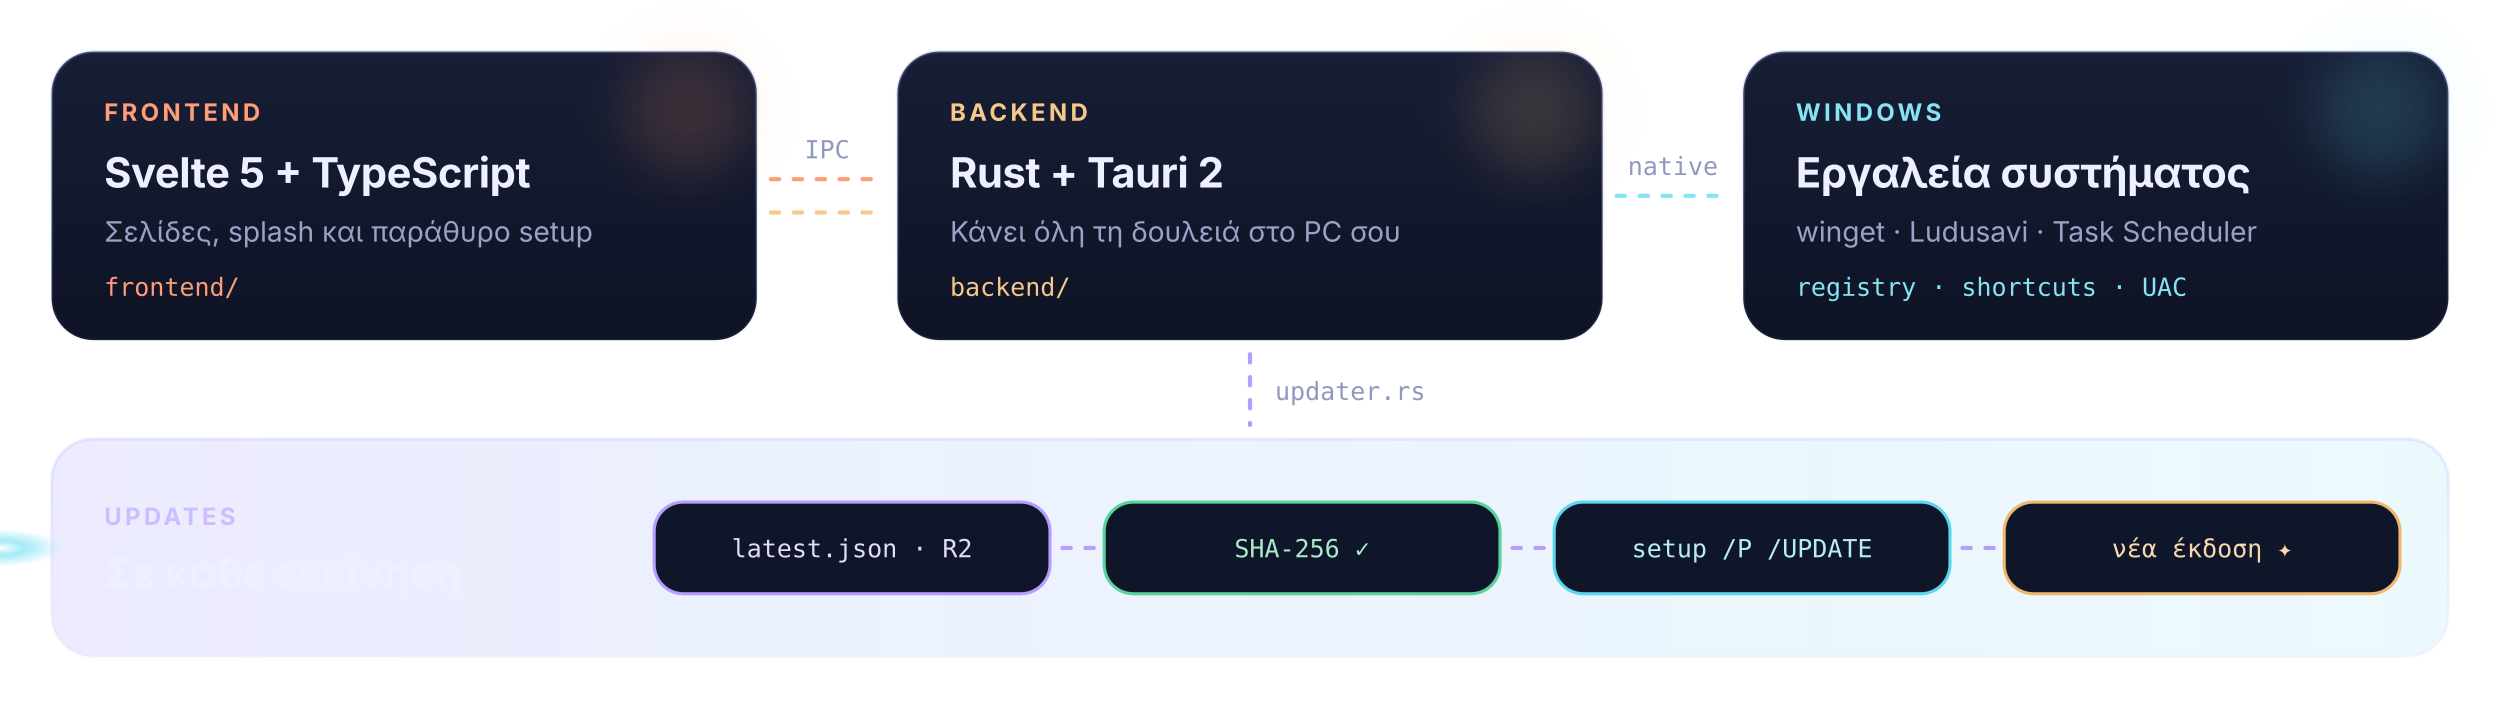
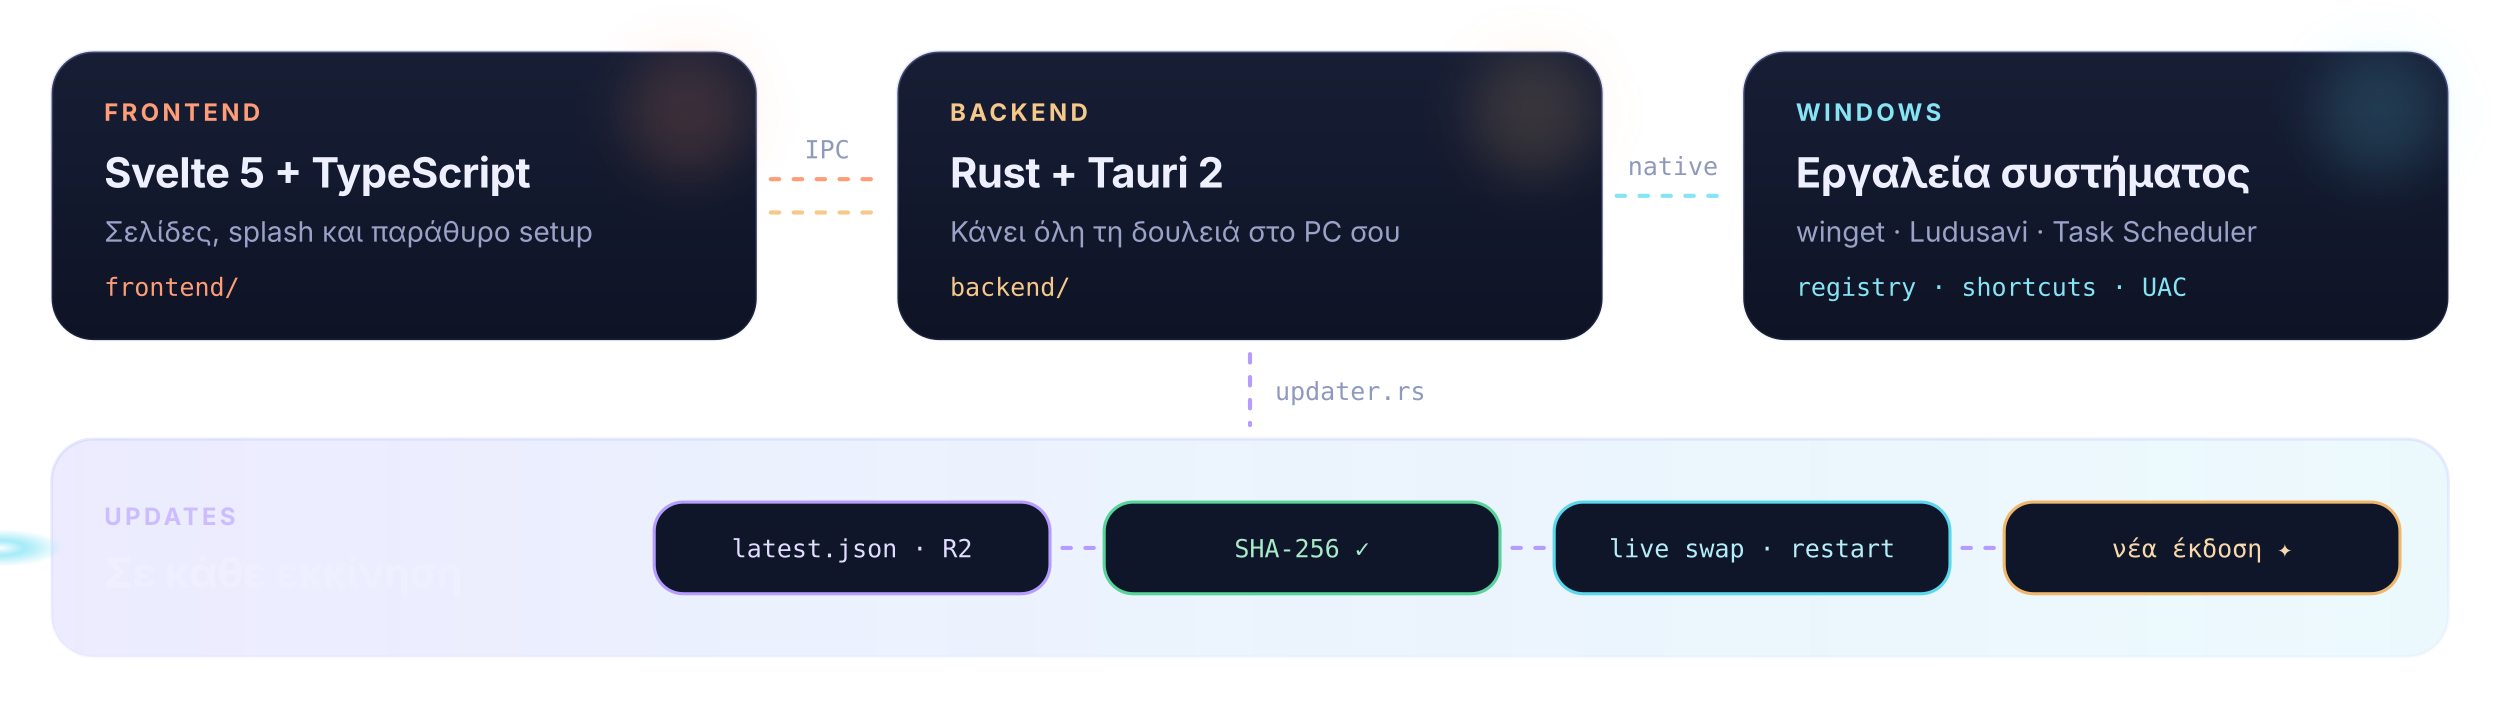
<svg xmlns="http://www.w3.org/2000/svg" width="1200" height="340" viewBox="0 0 1200 340" role="img" aria-labelledby="t d">
  <style>
    text { font-family: 'Segoe UI Variable Text', 'Segoe UI', Inter, system-ui, -apple-system, Helvetica, Arial, sans-serif; }
    .tag { font-size: 11.5px; font-weight: 700; letter-spacing: 1.6px; }
    .title { font-size: 20px; font-weight: 700; fill: #eef0ff; letter-spacing: -.2px; }
    .desc { font-size: 13.5px; fill: #9aa3c7; }
    .mono { font-family: 'Cascadia Code', Consolas, 'SFMono-Regular', Menlo, monospace; font-size: 12px; }
    .flow { stroke-dasharray: 4 7; animation: flow 1.1s linear infinite; }
    .flow.back { animation-direction: reverse; }
    .breathe { transform-box: fill-box; transform-origin: center; animation: breathe 4s ease-in-out infinite; }
    .step { animation: step 4.8s ease-in-out infinite; }
    @keyframes flow { to { stroke-dashoffset: -22; } }
    @keyframes breathe { 0%, 100% { opacity: .5; transform: scale(.94); } 50% { opacity: 1; transform: scale(1.04); } }
    @keyframes step { 0%, 100% { stroke-opacity: .22; } 12%, 30% { stroke-opacity: .95; } }
    @media (prefers-reduced-motion: reduce) { * { animation: none !important; } }
  </style>
  <defs>
    <linearGradient id="face" x1="0" y1="0" x2="0" y2="1">
      <stop stop-color="#171e35" />
      <stop offset="1" stop-color="#0e1325" />
    </linearGradient>
    <linearGradient id="edge" x1="0" y1="0" x2="0" y2="1">
      <stop stop-color="#aab4ff" stop-opacity=".26" />
      <stop offset="1" stop-color="#aab4ff" stop-opacity=".07" />
    </linearGradient>
    <linearGradient id="lane" x1="0" y1="0" x2="1" y2="0">
      <stop stop-color="#8b83ff" stop-opacity=".16" />
      <stop offset="1" stop-color="#45c8e6" stop-opacity=".1" />
    </linearGradient>
    <radialGradient id="dot">
      <stop stop-color="#fff" />
      <stop offset=".4" stop-color="#8fe6f6" stop-opacity=".8" />
      <stop offset="1" stop-color="#8fe6f6" stop-opacity="0" />
    </radialGradient>
    <filter id="soft" x="-50%" y="-50%" width="200%" height="200%">
      <feGaussianBlur stdDeviation="12" />
    </filter>
  </defs>
  <rect x="24.75" y="24.75" width="338.5" height="138.5" rx="20" fill="url(#face)" stroke="url(#edge)" stroke-width="1.5" />
  <circle class="breathe" cx="330" cy="54" r="30" fill="#ff8a5c" fill-opacity=".16" filter="url(#soft)" />
  <text class="tag" x="50" y="58" fill="#ff9d78">FRONTEND</text>
  <text class="title" x="50" y="90">Svelte 5 + TypeScript</text>
  <text class="desc" x="50" y="116">Σελίδες, splash και παράθυρο setup</text>
  <text class="mono" x="50" y="142" fill="#ff9d78">frontend/</text>
  <rect x="430.75" y="24.75" width="338.5" height="138.5" rx="20" fill="url(#face)" stroke="url(#edge)" stroke-width="1.5" />
  <circle class="breathe" cx="736" cy="54" r="30" fill="#f0b86e" fill-opacity=".16" filter="url(#soft)" style="animation-delay:-1.3s" />
  <text class="tag" x="456" y="58" fill="#f6c98a">BACKEND</text>
  <text class="title" x="456" y="90">Rust + Tauri 2</text>
  <text class="desc" x="456" y="116">Κάνει όλη τη δουλειά στο PC σου</text>
  <text class="mono" x="456" y="142" fill="#f6c98a">backend/</text>
  <rect x="836.75" y="24.75" width="338.5" height="138.5" rx="20" fill="url(#face)" stroke="url(#edge)" stroke-width="1.5" />
  <circle class="breathe" cx="1142" cy="54" r="30" fill="#5ad8ee" fill-opacity=".16" filter="url(#soft)" style="animation-delay:-2.6s" />
  <text class="tag" x="862" y="58" fill="#86e4f5">WINDOWS</text>
  <text class="title" x="862" y="90">Εργαλεία συστήματος</text>
  <text class="desc" x="862" y="116">winget · Ludusavi · Task Scheduler</text>
  <text class="mono" x="862" y="142" fill="#86e4f5">registry · shortcuts · UAC</text>
  <g stroke-width="2" stroke-linecap="round" fill="none">
    <path class="flow" d="M370 86H424" stroke="#ff9d78" />
    <path class="flow back" d="M370 102H424" stroke="#f6c98a" />
    <path class="flow" d="M776 94H830" stroke="#86e4f5" />
  </g>
  <text class="mono" x="397" y="76" text-anchor="middle" fill="#8f98bd">IPC</text>
  <text class="mono" x="803" y="84" text-anchor="middle" fill="#8f98bd">native</text>
  <path class="flow" d="M600 170V204" stroke="#b69cff" stroke-width="2" stroke-linecap="round" fill="none" />
  <text class="mono" x="612" y="192" fill="#8f98bd">updater.rs</text>
  <rect x="24.75" y="210.75" width="1150.5" height="104.5" rx="20" fill="url(#lane)" stroke="url(#edge)" stroke-width="1.5" />
  <text class="tag" x="50" y="252" fill="#cdbcff">UPDATES</text>
  <text class="title" x="50" y="282">Σε κάθε εκκίνηση</text>
  <g fill="none" stroke-width="2" stroke-linecap="round">
    <path class="flow" d="M510 263H534" stroke="#b69cff" />
    <path class="flow" d="M726 263H750" stroke="#b69cff" />
    <path class="flow" d="M942 263H966" stroke="#b69cff" />
  </g>
  <ellipse cy="263" rx="30" ry="9" fill="url(#dot)">
    <animate attributeName="cx" values="320;1146" dur="4.8s" repeatCount="indefinite" calcMode="spline" keySplines=".5 0 .5 1" />
    <animate attributeName="opacity" values="0;1;1;0" keyTimes="0;.08;.9;1" dur="4.8s" repeatCount="indefinite" />
  </ellipse>
  <g>
    <rect class="step" x="314" y="241" width="190" height="44" rx="14" fill="#10162a" stroke="#b69cff" stroke-width="1.5" />
    <text class="mono" x="409" y="267.5" text-anchor="middle" fill="#e2dcff">latest.json · R2</text>
    <rect class="step" x="530" y="241" width="190" height="44" rx="14" fill="#10162a" stroke="#58d39a" stroke-width="1.5" style="animation-delay:1.2s" />
    <text class="mono" x="625" y="267.5" text-anchor="middle" fill="#a9ebc9">SHA-256 ✓</text>
    <rect class="step" x="746" y="241" width="190" height="44" rx="14" fill="#10162a" stroke="#5ad8ee" stroke-width="1.5" style="animation-delay:2.4s" />
-     <text class="mono" x="841" y="267.5" text-anchor="middle" fill="#b5eef8">setup /P /UPDATE</text>
+     <text class="mono" x="841" y="267.5" text-anchor="middle" fill="#b5eef8">live swap · restart</text>
    <rect class="step" x="962" y="241" width="190" height="44" rx="14" fill="#10162a" stroke="#f0b86e" stroke-width="1.5" style="animation-delay:3.6s" />
    <text class="mono" x="1057" y="267.5" text-anchor="middle" fill="#f8d9ab">νέα έκδοση ✦</text>
  </g>
</svg>
